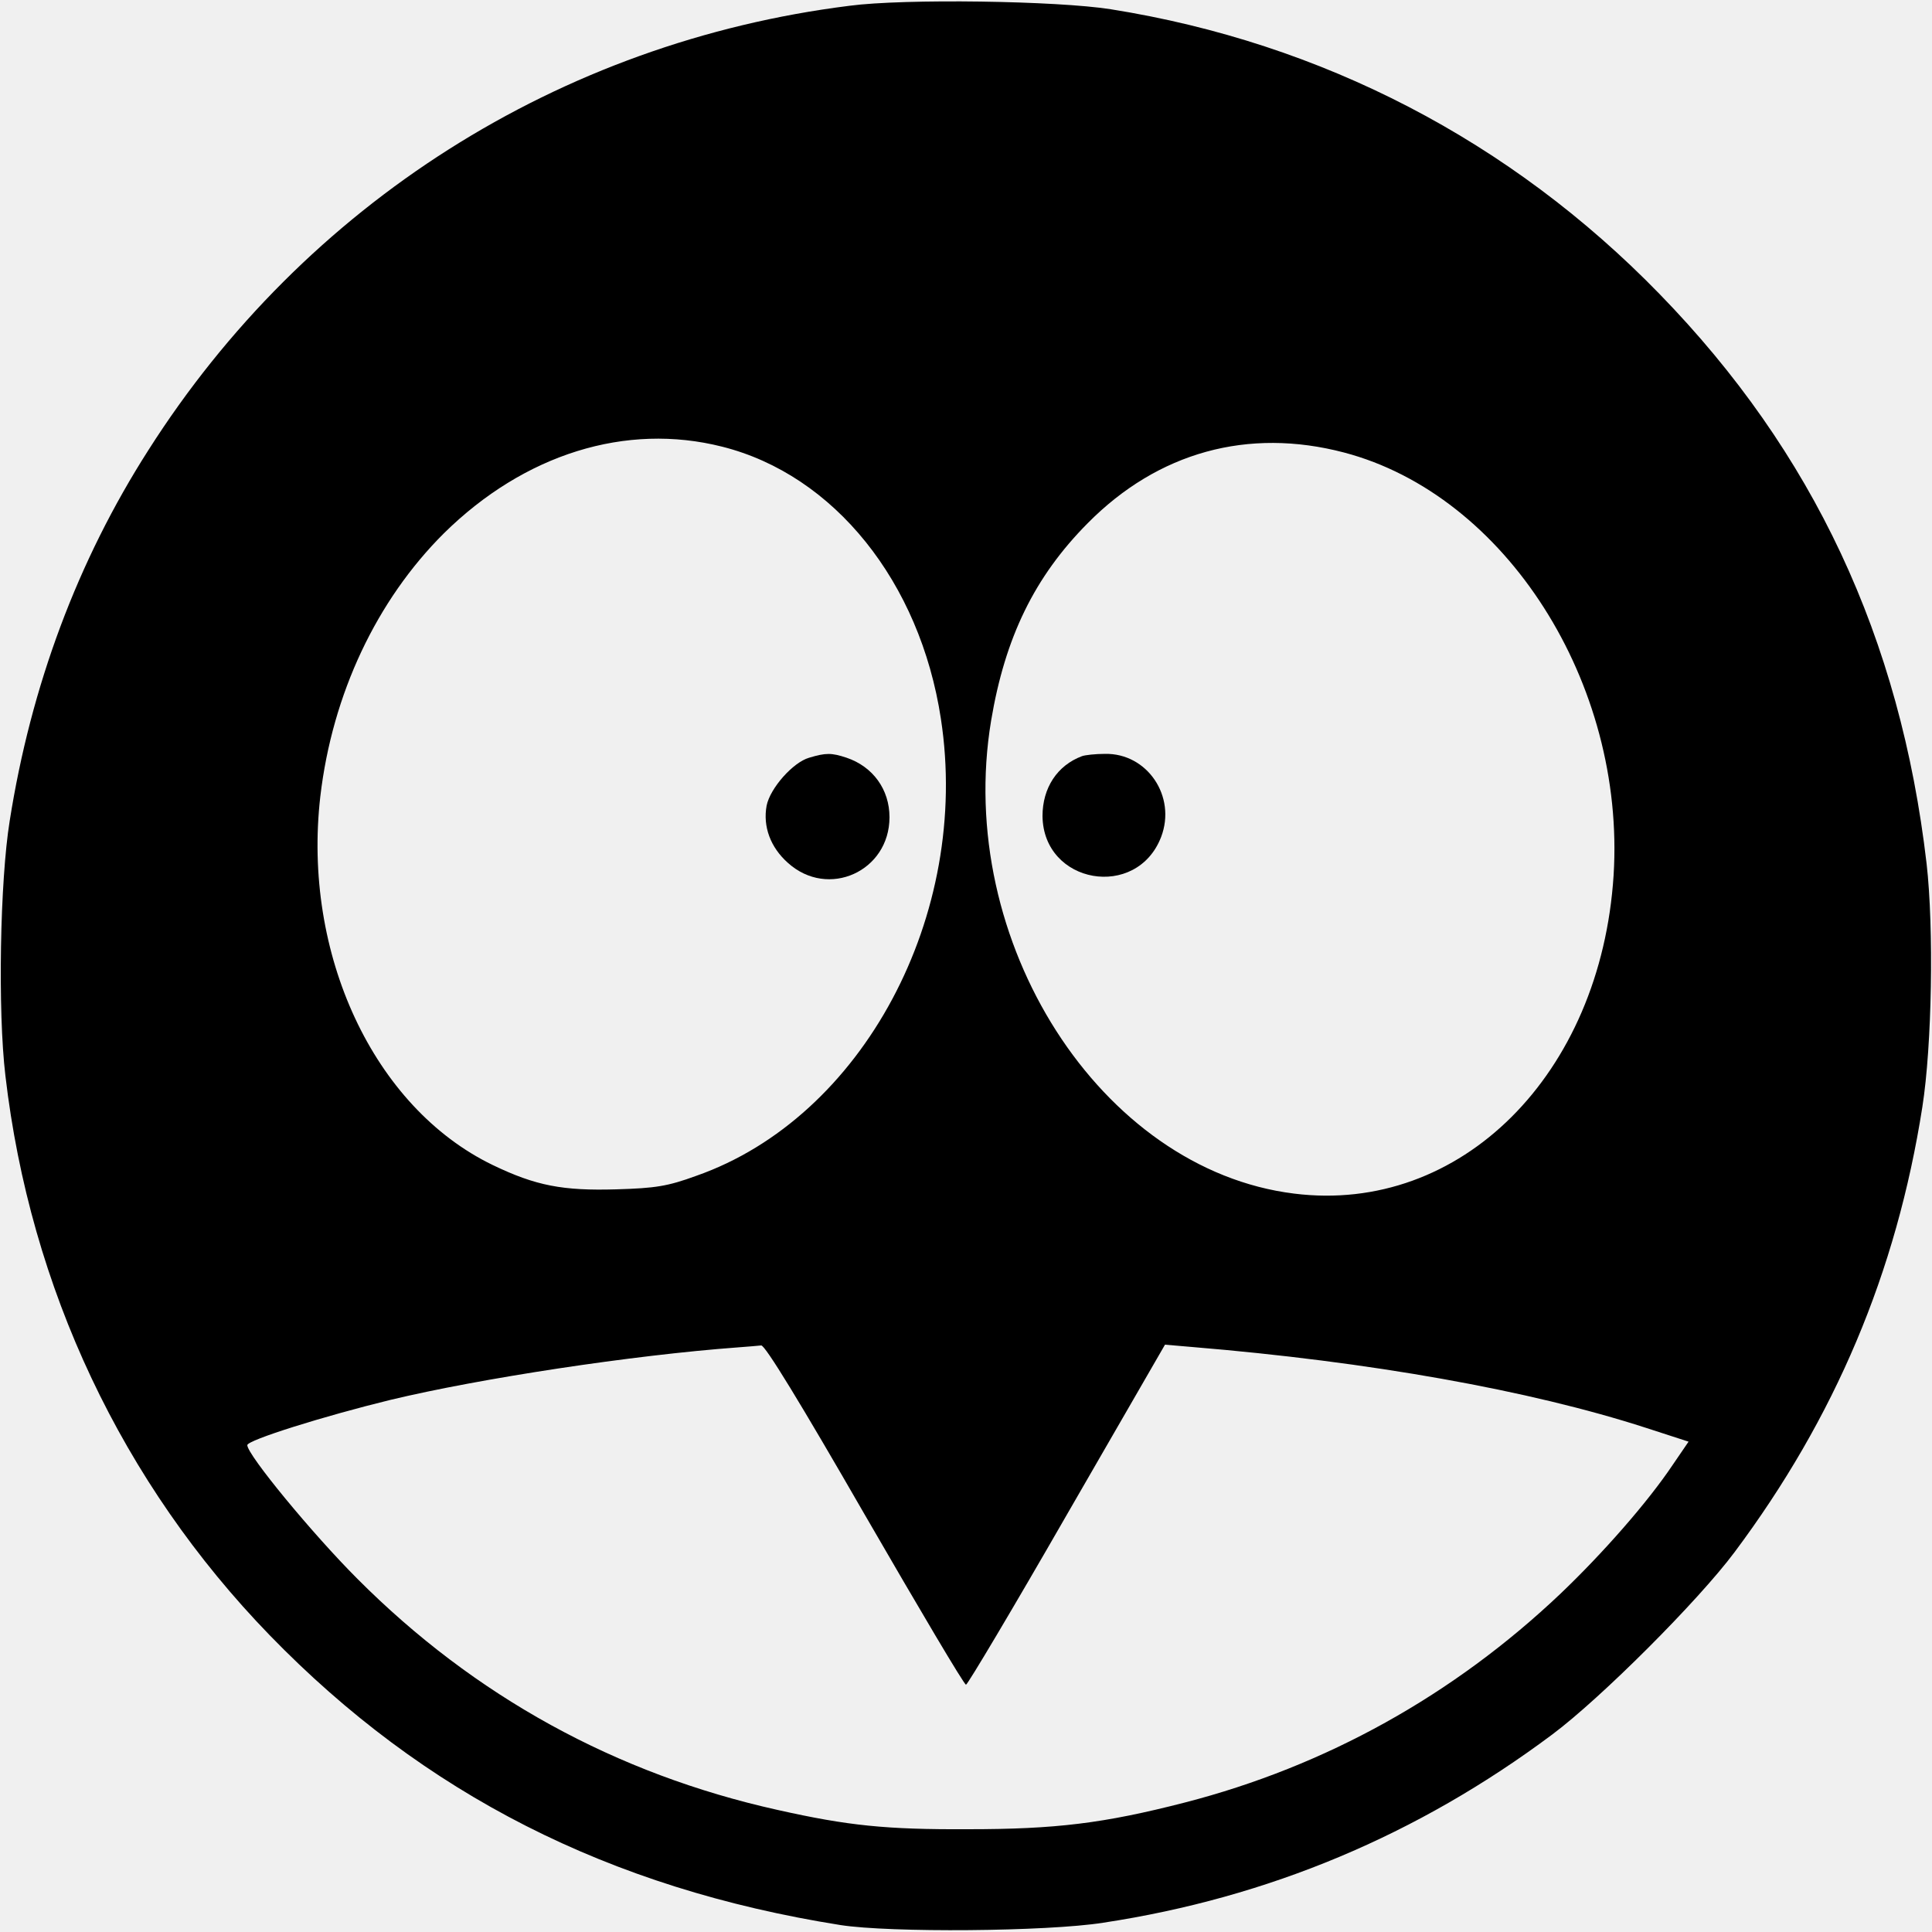
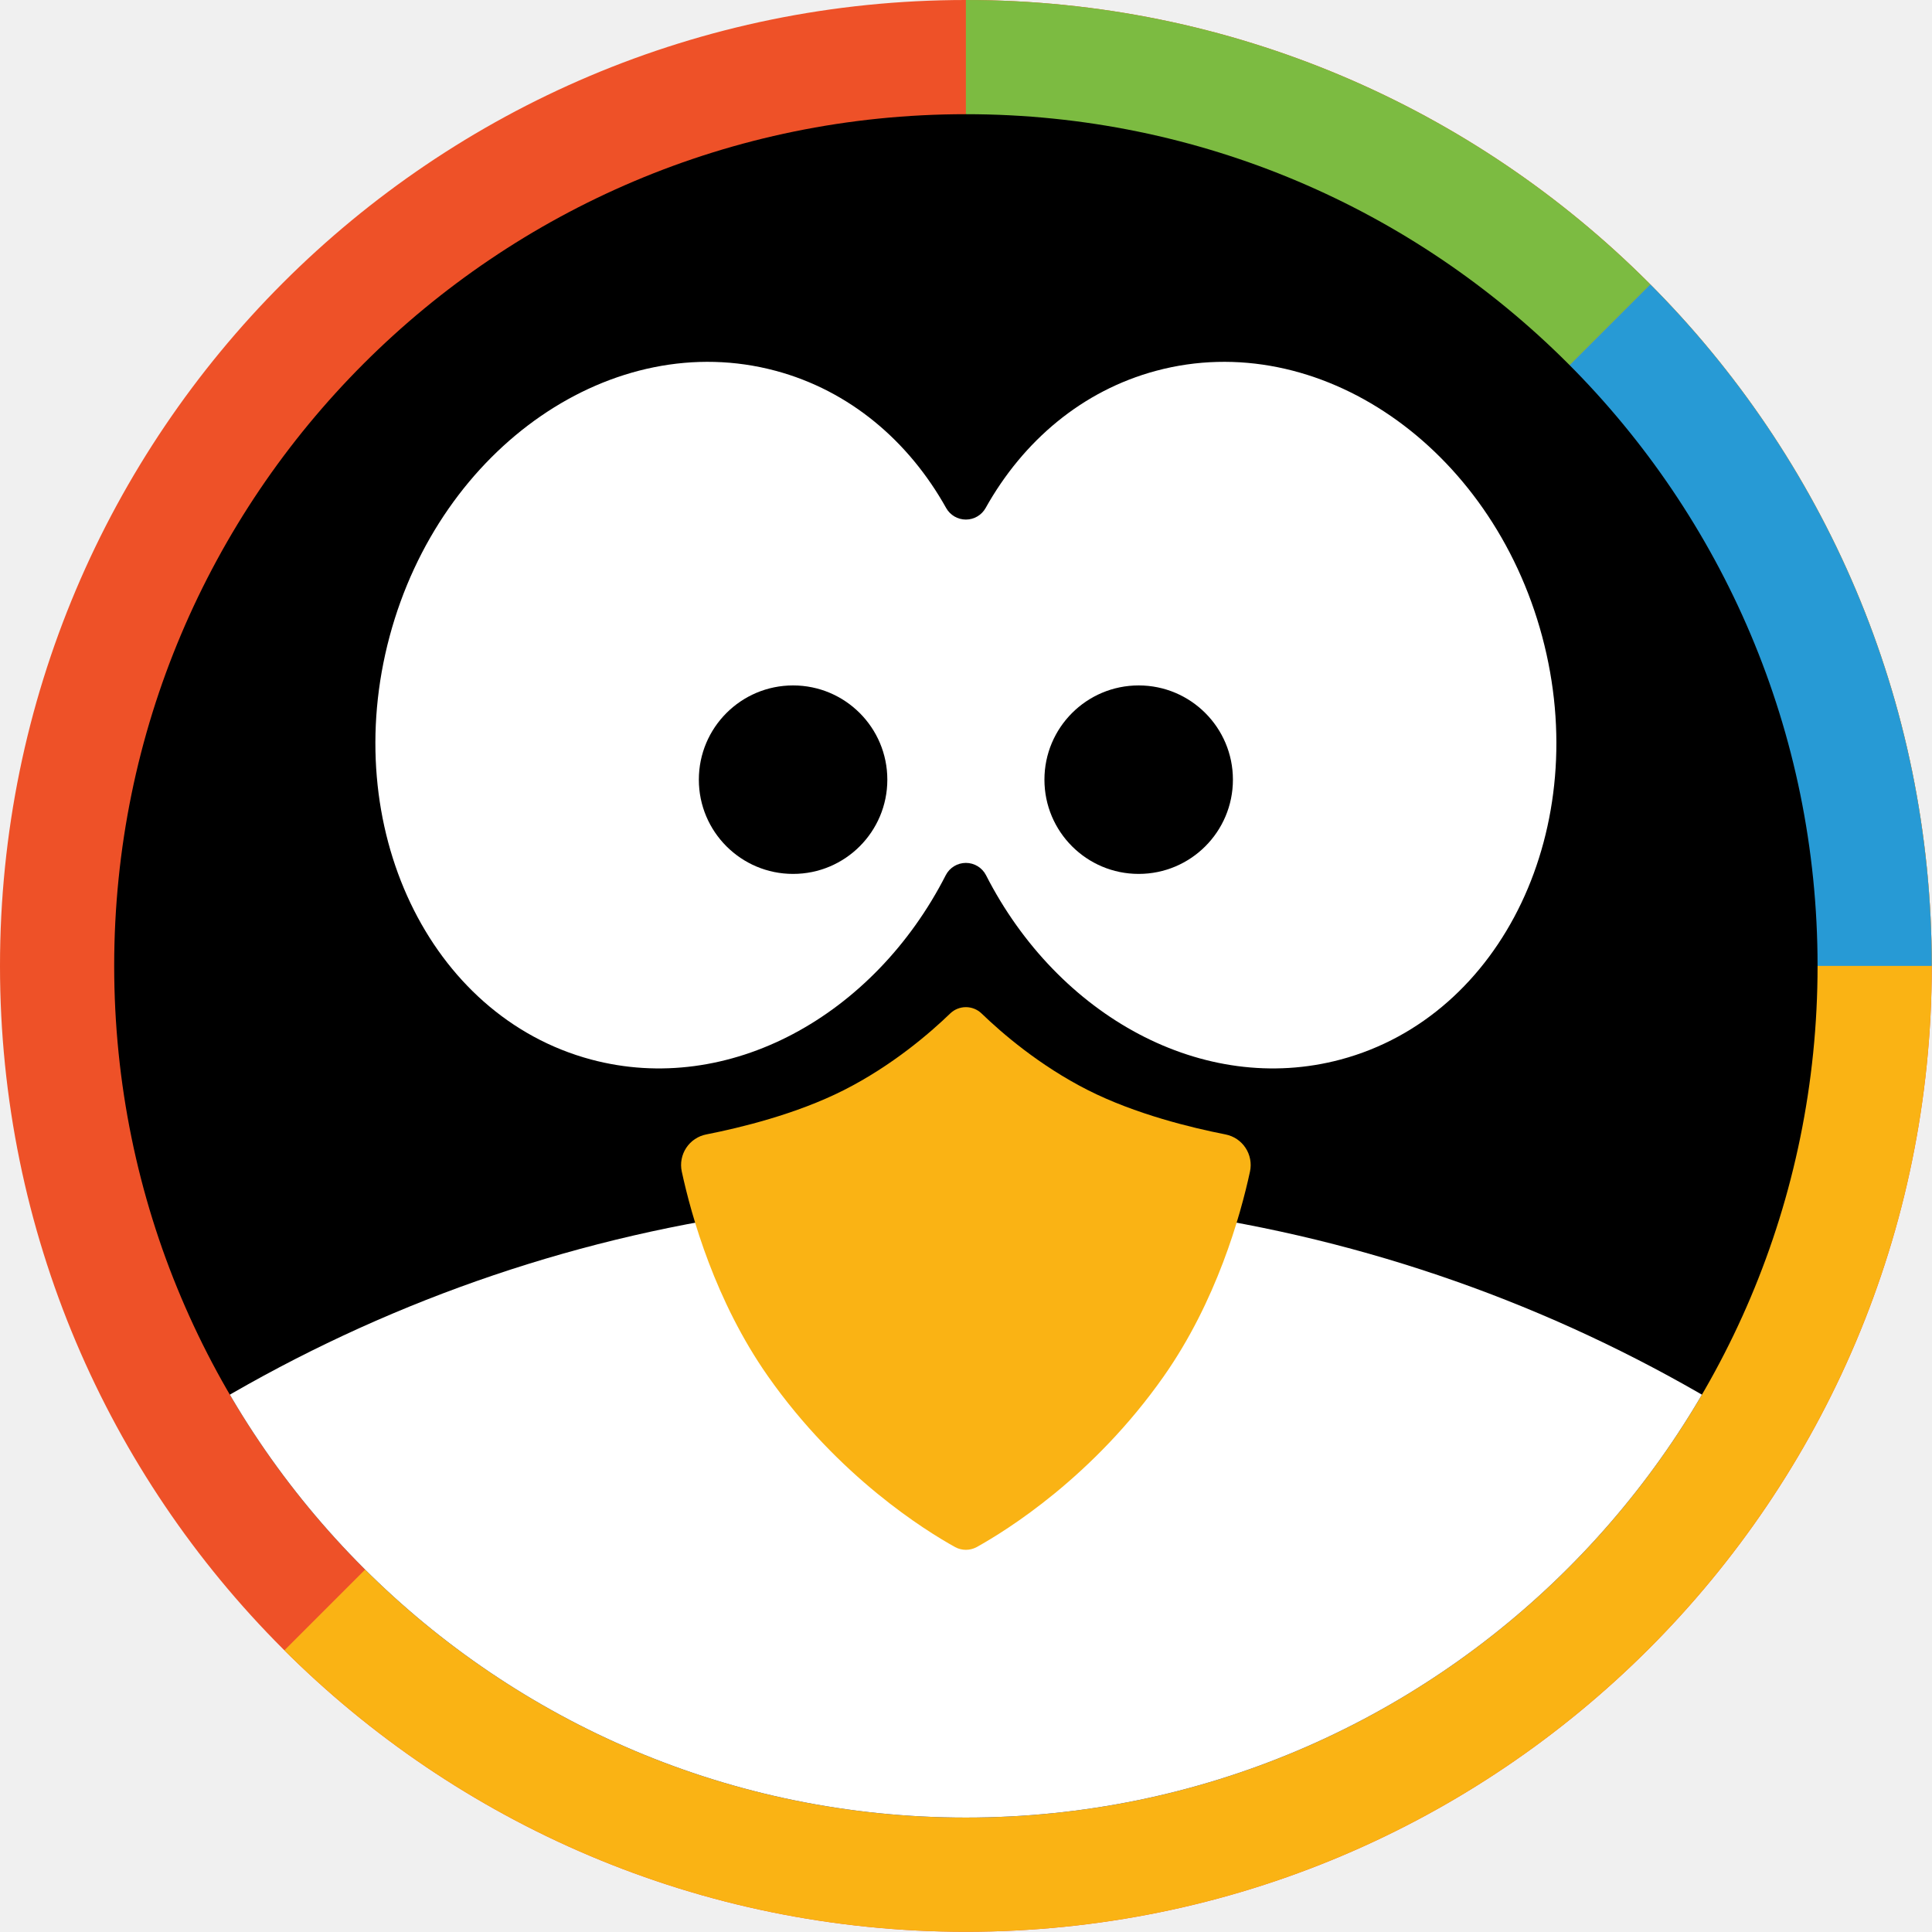
- <svg xmlns="http://www.w3.org/2000/svg" version="1.0" width="500pt" height="500pt" viewBox="0 0 500 500" preserveAspectRatio="xMidYMid meet">
-   <g transform="translate(0,500) scale(0.1,-0.1)" fill="#000000" stroke="none">
-     <path d="M2198 4985 c-750 -94 -1409 -513 -1814 -1150 -183 -286 -304 -610 -359 -960 -25 -155 -31 -491 -11 -659 64 -550 302 -1054 684 -1448 399 -411 878 -655 1477 -750 128 -20 534 -17 680 6 428 65 814 227 1162 487 126 94 378 346 472 472 260 348 419 724 486 1152 25 159 30 463 11 630 -68 584 -293 1065 -691 1474 -385 396 -873 650 -1420 737 -138 22 -535 28 -677 9z m-329 -1141 c290 -73 512 -350 566 -704 78 -508 -202 -1032 -633 -1183 -74 -27 -105 -32 -207 -35 -138 -4 -208 9 -320 63 -308 149 -493 546 -446 954 31 265 146 508 320 681 208 205 471 287 720 224z m1609 -15 c419 -110 729 -597 698 -1094 -33 -516 -396 -878 -827 -824 -501 62 -879 653 -784 1224 36 215 112 372 250 511 182 184 415 248 663 183z m-1240 -2749 c140 -242 257 -440 262 -440 4 0 122 198 261 440 l254 440 70 -6 c460 -38 874 -112 1174 -209 l111 -36 -41 -60 c-65 -97 -181 -229 -290 -333 -277 -263 -608 -447 -973 -541 -210 -54 -334 -69 -561 -69 -212 -1 -310 9 -493 50 -418 93 -784 294 -1087 598 -116 116 -285 321 -285 346 0 13 198 75 370 117 233 56 628 116 900 136 25 2 52 4 60 5 10 1 101 -148 268 -438z" />
-     <path d="M2094 3039 c-42 -12 -101 -79 -110 -124 -10 -54 10 -108 55 -148 104 -94 263 -22 263 118 0 72 -43 131 -111 154 -39 13 -54 13 -97 0z" />
-     <path d="M2800 3043 c-64 -24 -102 -82 -102 -155 2 -176 244 -218 307 -54 40 105 -36 217 -145 215 -25 0 -52 -3 -60 -6z" />
+ <svg xmlns="http://www.w3.org/2000/svg" width="100%" height="100%" viewBox="0 0 6048 6048" version="1.1" xml:space="preserve" style="fill-rule:evenodd;clip-rule:evenodd;stroke-linejoin:round;stroke-miterlimit:2;">
+   <g id="OriginalVar02" transform="matrix(2.14229,0,0,2.14229,-3453.84,-3453.84)">
+     <g transform="matrix(0.946278,0,0,0.946278,58.4097,253.617)">
+       <circle cx="3133.55" cy="2927.26" r="1491.53" style="fill:rgb(238,81,40);" />
+       <clipPath id="_clip1">
+         <circle cx="3133.55" cy="2927.26" r="1491.53" />
+       </clipPath>
+       <g clip-path="url(#_clip1)">
+         <g transform="matrix(0.707107,-0.707107,0.707107,0.707107,-1135.13,2924.48)">
+           <rect x="651.828" y="3023.62" width="4729.24" height="1958.3" style="fill:rgb(250,179,20);" />
+         </g>
+         <g transform="matrix(1,0,0,1,109.931,-96.3589)">
+           <path d="M3023.62,1353.88L3023.62,2776.29L3028.21,3023.62L4304.79,1747.04L3577.71,1353.88L3023.62,1353.88Z" style="fill:rgb(124,187,65);" />
+         </g>
+         <g transform="matrix(1,0,0,1,109.931,-96.3589)">
+           <path d="M4920.41,3023.62L3028.21,3023.62L4391.69,1660.14L4920.41,3023.62Z" style="fill:rgb(39,154,213);" />
+         </g>
+       </g>
+     </g>
+     <g transform="matrix(0.834404,0,0,0.834404,408.972,581.101)">
+       <circle cx="3133.55" cy="2927.26" r="1491.53" />
+       <clipPath id="_clip2">
+         <circle cx="3133.55" cy="2927.26" r="1491.53" />
+       </clipPath>
+       <g clip-path="url(#_clip2)">
+         <g transform="matrix(2.13311,0,0,2.13311,-3918.18,-3725.29)">
+           <circle cx="3305.85" cy="4518.47" r="1209.3" style="fill:white;" />
+         </g>
+         <g transform="matrix(0.769998,0,0,0.769998,805.369,599.08)">
+           <path d="M3047.81,4345.68C3032.69,4353.73 3014.55,4353.73 2999.44,4345.68C2931.61,4308.11 2734.01,4185.69 2573.45,3956.88C2453.8,3786.35 2399.49,3593.47 2377.44,3491.3C2373.47,3472.7 2377.15,3453.29 2387.64,3437.43C2398.12,3421.57 2414.55,3410.59 2433.22,3406.95C2510.15,3391.86 2638,3360.86 2745.78,3306.34C2856.29,3250.44 2942.35,3175.89 2987.84,3131.96C3007.79,3112.67 3039.45,3112.67 3059.41,3131.96C3104.89,3175.89 3190.96,3250.44 3301.46,3306.34C3409.25,3360.86 3537.09,3391.86 3614.03,3406.95C3632.7,3410.59 3649.12,3421.57 3659.61,3437.43C3670.1,3453.29 3673.77,3472.7 3669.81,3491.3C3647.75,3593.47 3593.45,3786.35 3473.79,3956.88C3313.24,4185.69 3115.64,4308.11 3047.81,4345.68Z" style="fill:rgb(250,179,20);" />
+         </g>
+         <g transform="matrix(1.19846,0,0,1.19846,-490.136,-696.426)">
+           <path d="M2994.76,2354.51C3000.61,2364.97 3011.65,2371.44 3023.62,2371.44C3035.6,2371.44 3046.64,2364.97 3052.48,2354.51C3107.2,2256.62 3193.51,2183.01 3301.76,2154.01C3538.6,2090.55 3791.31,2264.5 3865.72,2542.23C3940.14,2819.95 3808.27,3096.95 3571.43,3160.41C3370.55,3214.24 3158.25,3097.27 3053.02,2891.07C3047.36,2880.06 3036.01,2873.14 3023.62,2873.14C3011.24,2873.14 2999.89,2880.06 2994.22,2891.07C2888.99,3097.27 2676.7,3214.24 2475.82,3160.41C2238.97,3096.95 2107.11,2819.95 2181.52,2542.23C2255.94,2264.5 2508.64,2090.55 2745.48,2154.01C2853.73,2183.01 2940.05,2256.62 2994.76,2354.51Z" style="fill:white;" />
+         </g>
+         <g transform="matrix(1.52514,0,0,1.52514,-1330.46,-1816.92)">
+           <circle cx="2728.54" cy="2896.83" r="108.215" />
+         </g>
+         <g transform="matrix(1.52514,0,0,1.52514,-725.25,-1816.92)">
+           <circle cx="2728.54" cy="2896.83" r="108.215" />
+         </g>
+       </g>
+     </g>
  </g>
</svg>
